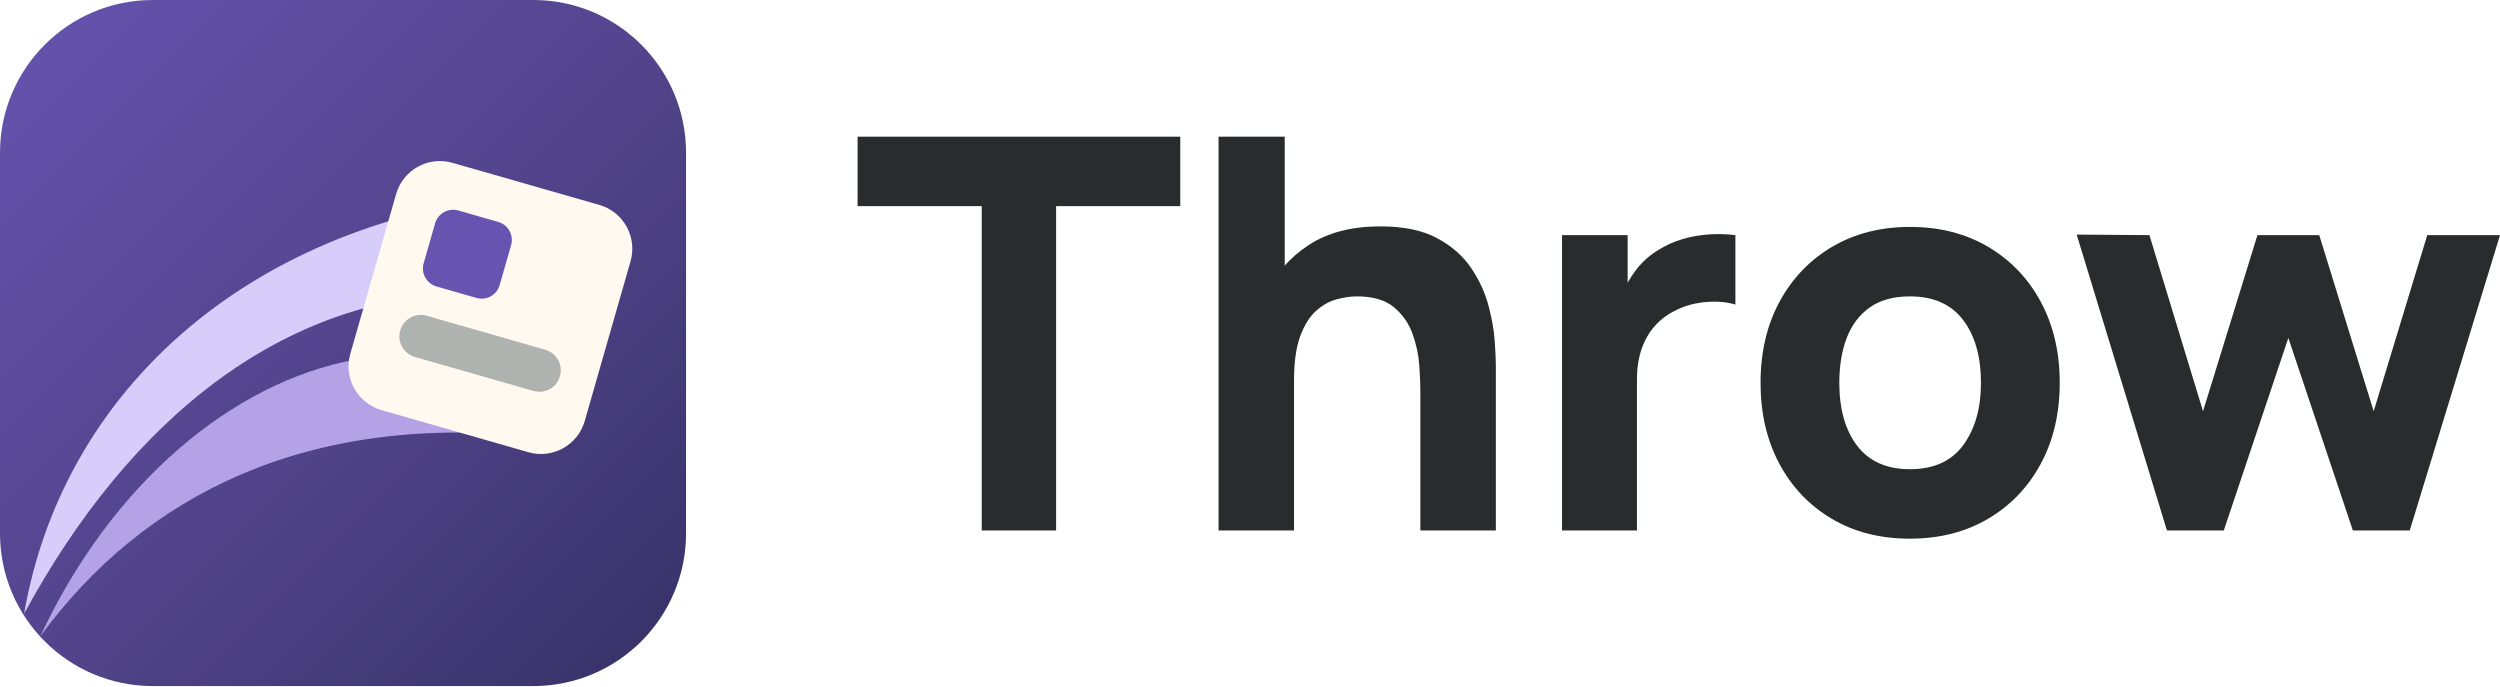
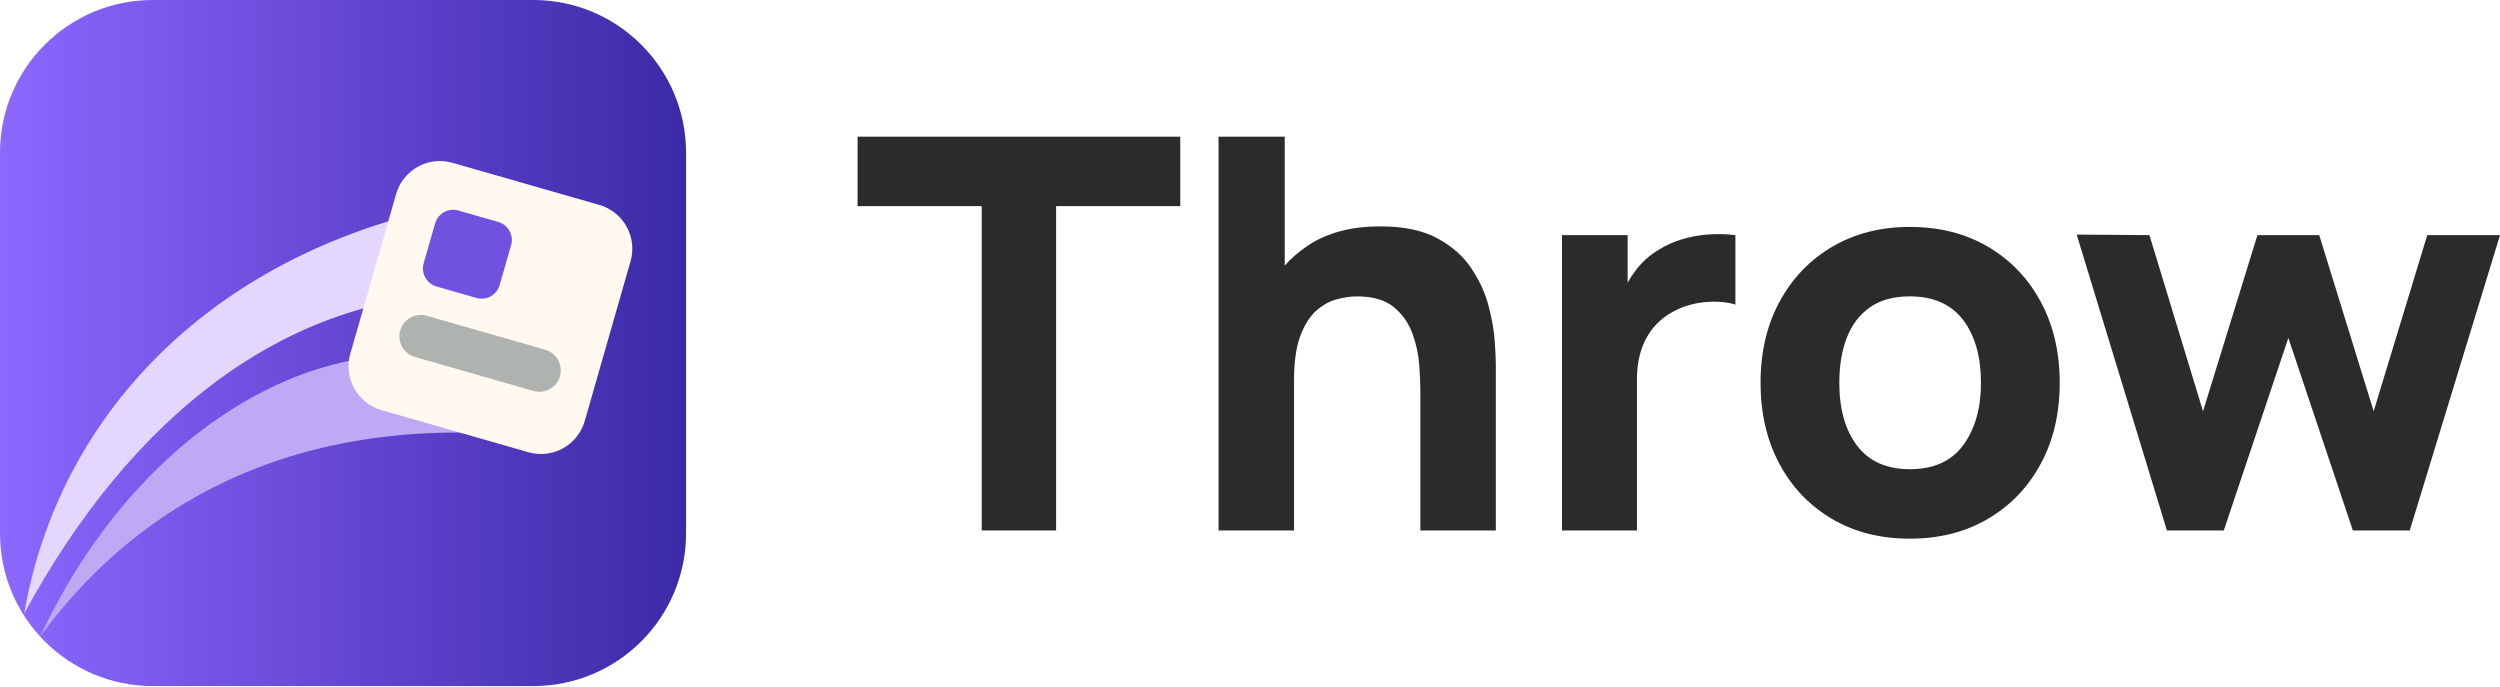
<svg xmlns="http://www.w3.org/2000/svg" width="3731.429" height="1024" viewBox="0 0 3731.429 1024" role="img" aria-label="Throw preview horizontal wordmark">
  <svg width="1024" height="1024" viewBox="0 0 1024 1024" x="0" y="0">
    <defs>
-       <linearGradient id="icon-channel-background" gradientUnits="userSpaceOnUse" x1="0" y1="0" x2="1024" y2="1024" color-interpolation="sRGB">
-         <stop offset="0" stop-color="#6654B0" />
-         <stop offset="0.55" stop-color="#504389" />
-         <stop offset="1" stop-color="#363166" />
+       <linearGradient id="icon-channel-background" gradientUnits="userSpaceOnUse" x1="0" y1="512" x2="1024" y2="512" color-interpolation="sRGB">
+         <stop offset="0" stop-color="#8C68FF" />
+         <stop offset="0.55" stop-color="#6044CF" />
+         <stop offset="1" stop-color="#3B2AA6" />
      </linearGradient>
    </defs>
    <rect id="icon-background-tile" x="0" y="0" width="1024" height="1024" rx="228" fill="url(#icon-channel-background)" />
    <g id="icon-arc-forward-foreground">
      <g id="icon-motion-ribbons">
-         <path id="icon-ribbon-upper" d="M 36 916 C 84 638 286 415 594 326 C 641 313 687 305 734 300 L 735 438 C 428 427 192 628 36 916 Z" fill="#D7CDFA" />
-         <path id="icon-ribbon-lower" d="M 60 950 C 167 721 347 571 529 537 C 627 517 721 506 810 505 L 808 653 C 461 613 214 739 60 950 Z" fill="#B3A3E6" />
+         <path id="icon-ribbon-upper" d="M 36 916 C 84 638 286 415 594 326 C 641 313 687 305 734 300 L 735 438 C 428 427 192 628 36 916 Z" fill="#E3D6FF" />
+         <path id="icon-ribbon-lower" d="M 60 950 C 167 721 347 571 529 537 C 627 517 721 506 810 505 L 808 653 C 461 613 214 739 60 950 Z" fill="#BFA9F5" />
      </g>
      <g id="icon-project-tile" transform="translate(732 459) rotate(16)">
        <rect id="icon-project-surface" x="-182" y="-192" width="364" height="384" rx="68" fill="#FFF9F0" />
-         <rect id="icon-project-accent" x="-114" y="-126" width="118" height="118" rx="28" fill="#6654B0" />
+         <rect id="icon-project-accent" x="-114" y="-126" width="118" height="118" rx="28" fill="#7052E0" />
        <rect id="icon-project-line" x="-120" y="38" width="248" height="64" rx="32" fill="#AEB3B0" />
      </g>
    </g>
  </svg>
  <g id="throw-wordmark-outlines" fill="#292B2D" transform="translate(1280 204) scale(0.5859375)">
    <path id="letter-0-T" d="M316.256 1003.102V176.936H0V0H821.986V176.936H505.731V1003.102Z" />
    <path id="letter-1-h" d="M1433.6 1003.102V647.837Q1433.6 622.063 1430.814 582.008Q1428.027 541.954 1413.399 501.551Q1398.77 461.148 1365.682 433.981Q1332.593 406.814 1271.989 406.814Q1247.608 406.814 1219.744 414.476Q1191.88 422.139 1167.499 444.082Q1143.118 466.024 1127.445 508.517Q1111.771 551.01 1111.771 621.366L1003.102 569.818Q1003.102 480.653 1039.325 402.634Q1075.548 324.615 1148.343 276.55Q1221.137 228.484 1331.897 228.484Q1420.365 228.484 1476.093 258.438Q1531.82 288.392 1562.819 334.367Q1593.818 380.343 1607.053 430.15Q1620.288 479.956 1623.075 521.056Q1625.861 562.155 1625.861 580.963V1003.102ZM919.51 1003.102V0H1088.087V515.483H1111.771V1003.102Z" />
    <path id="letter-2-r" d="M1794.438 1003.102V250.776H1961.622V434.678L1943.51 410.993Q1958.139 371.984 1982.52 339.94Q2006.901 307.897 2042.427 286.999Q2069.595 270.28 2101.638 260.876Q2133.682 251.472 2167.815 249.034Q2201.948 246.596 2236.082 250.776V427.712Q2204.735 417.959 2163.287 421.094Q2121.839 424.229 2088.403 440.25Q2054.966 455.576 2031.978 481.001Q2008.99 506.427 1997.148 540.909Q1985.306 575.39 1985.306 618.58V1003.102Z" />
    <path id="letter-3-o" d="M2680.512 1024Q2566.966 1024 2481.284 973.148Q2395.603 922.297 2347.886 832.784Q2300.169 743.271 2300.169 626.939Q2300.169 509.214 2348.931 419.701Q2397.693 330.188 2483.374 280.033Q2569.056 229.878 2680.512 229.878Q2794.057 229.878 2880.087 280.729Q2966.117 331.581 3014.182 421.094Q3062.248 510.607 3062.248 626.939Q3062.248 743.967 3013.834 833.48Q2965.42 922.993 2879.39 973.497Q2793.361 1024 2680.512 1024ZM2680.512 847.064Q2771.766 847.064 2816.697 785.415Q2861.627 723.766 2861.627 626.939Q2861.627 526.629 2816 466.721Q2770.373 406.814 2680.512 406.814Q2618.514 406.814 2578.808 434.678Q2539.102 462.541 2519.946 512Q2500.789 561.458 2500.789 626.939Q2500.789 727.946 2546.416 787.505Q2592.044 847.064 2680.512 847.064Z" />
    <path id="letter-4-w" d="M3335.314 1003.102 3105.437 249.382 3290.732 250.776 3427.265 699.385 3565.888 250.776H3723.32L3861.943 699.385L3998.476 250.776H4183.771L3953.894 1003.102H3809.001L3644.604 512.697L3480.207 1003.102Z" />
  </g>
</svg>
